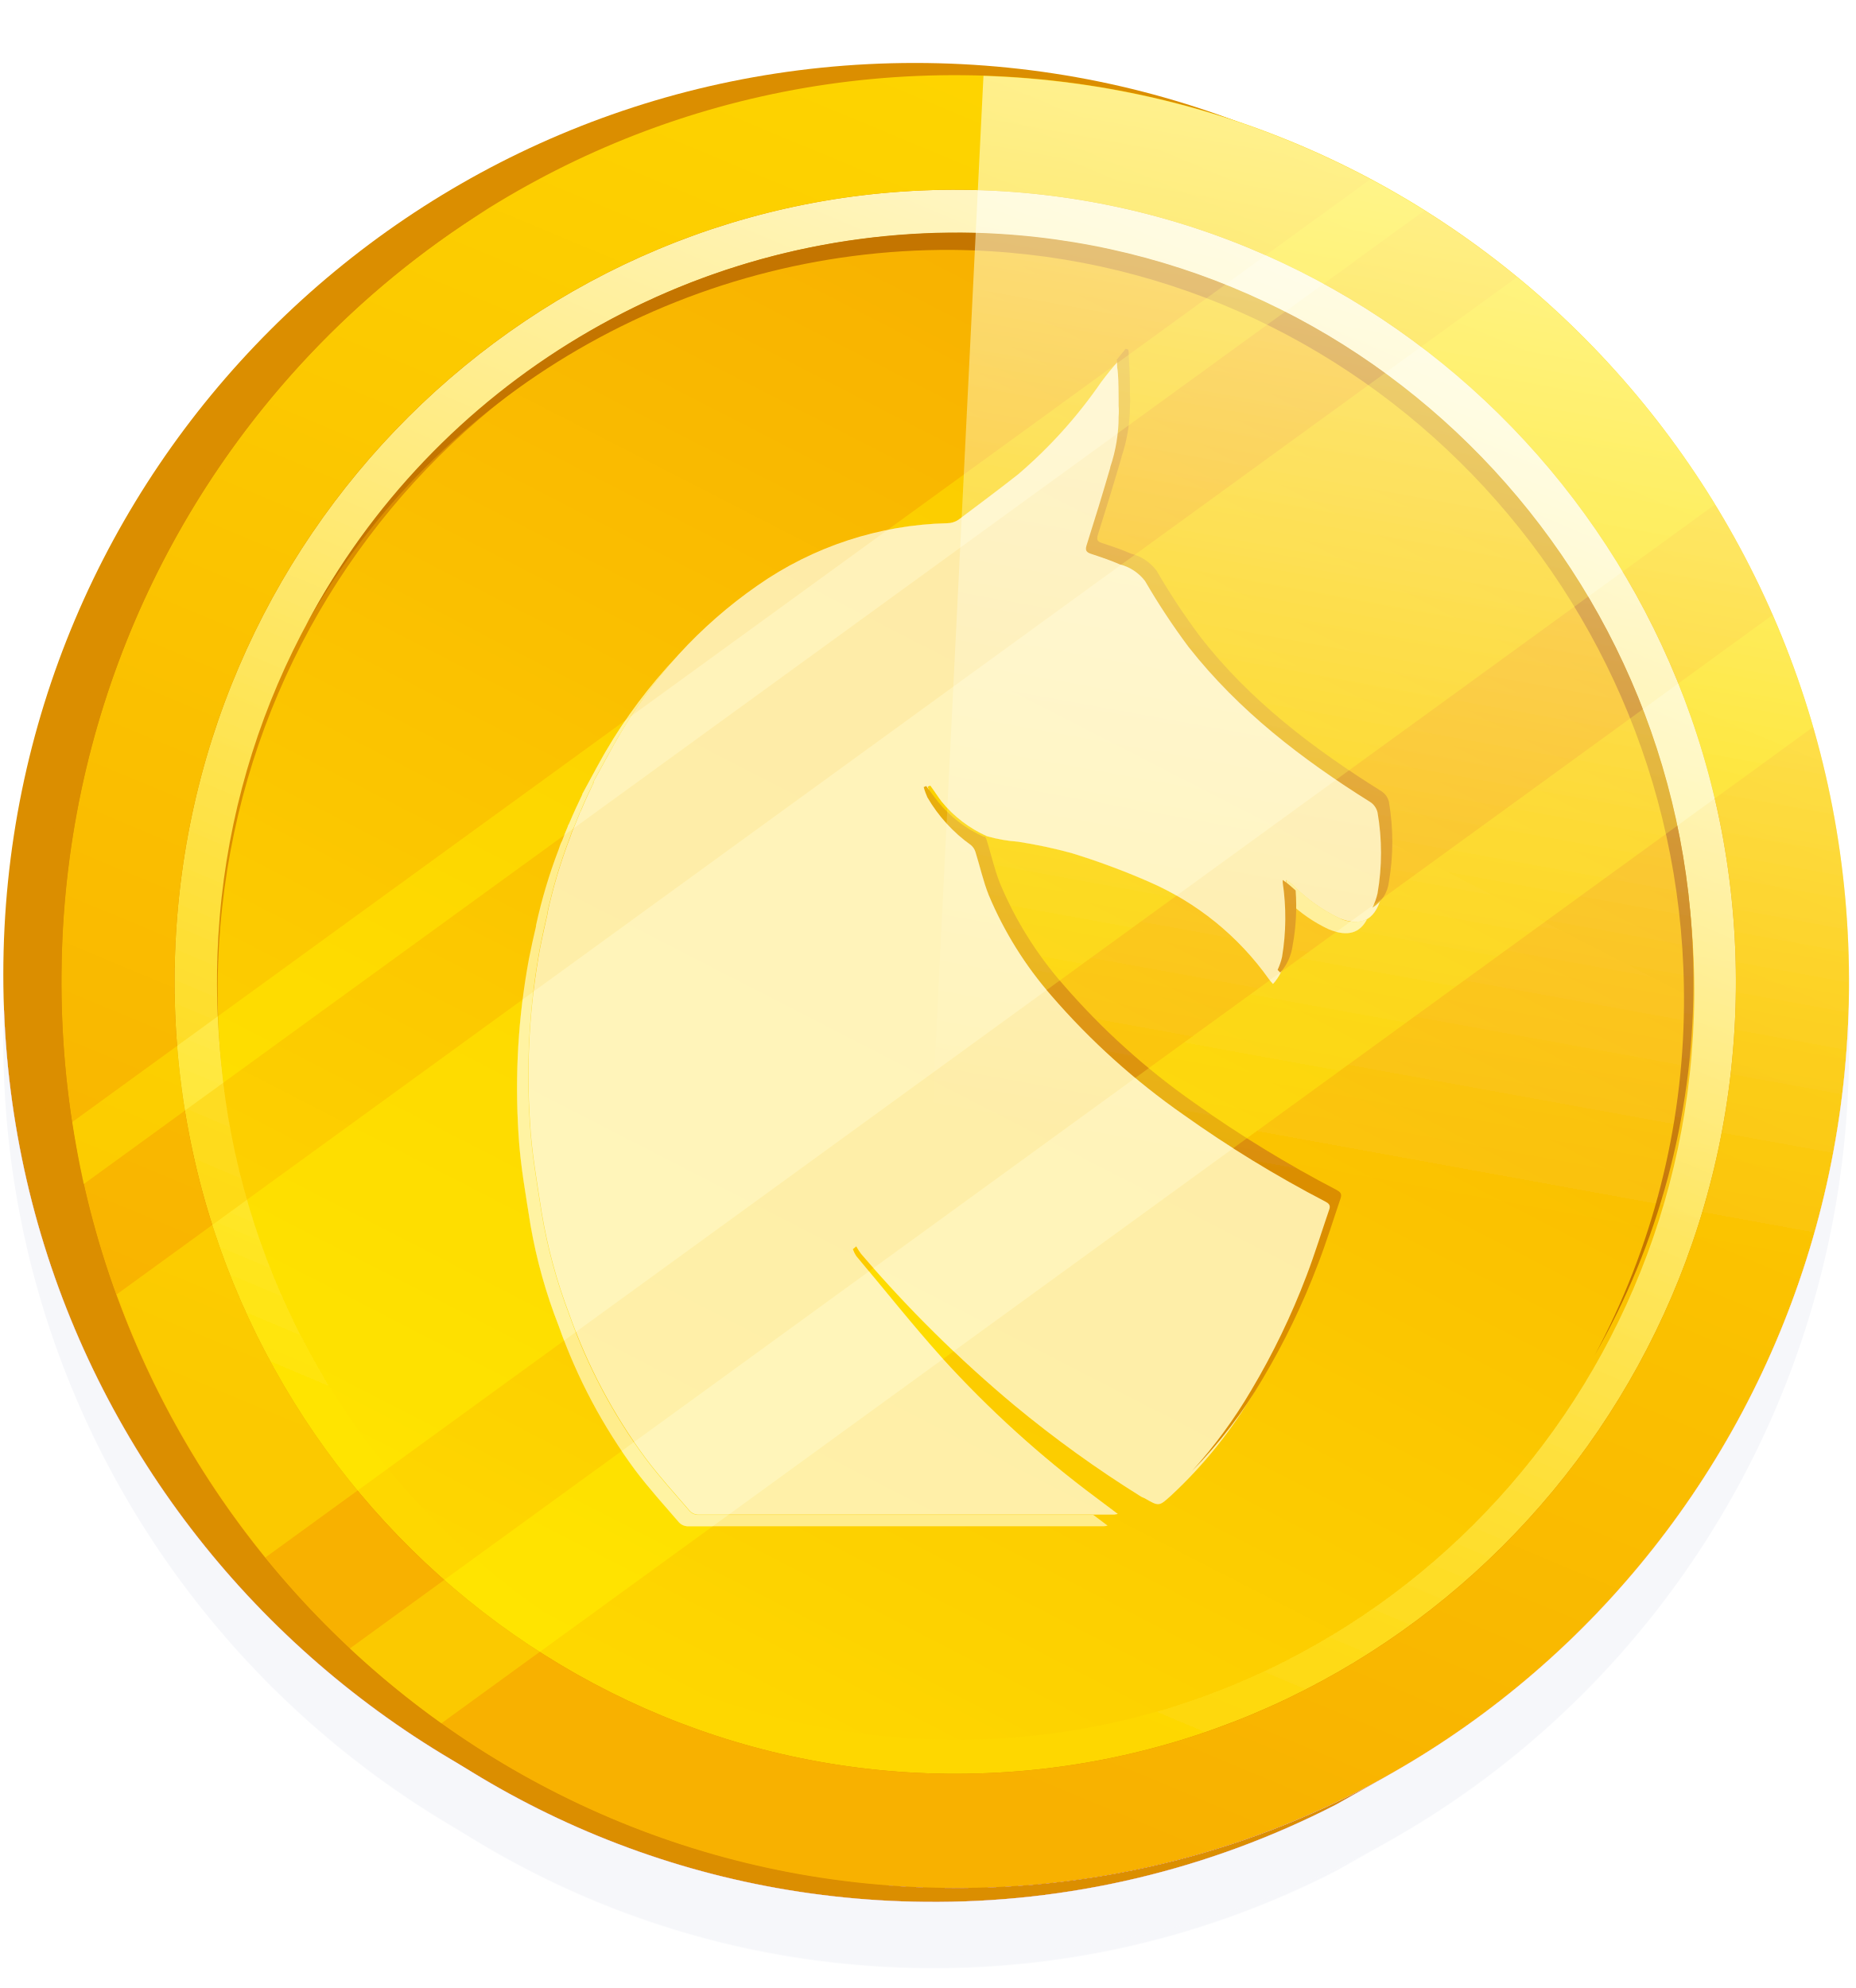
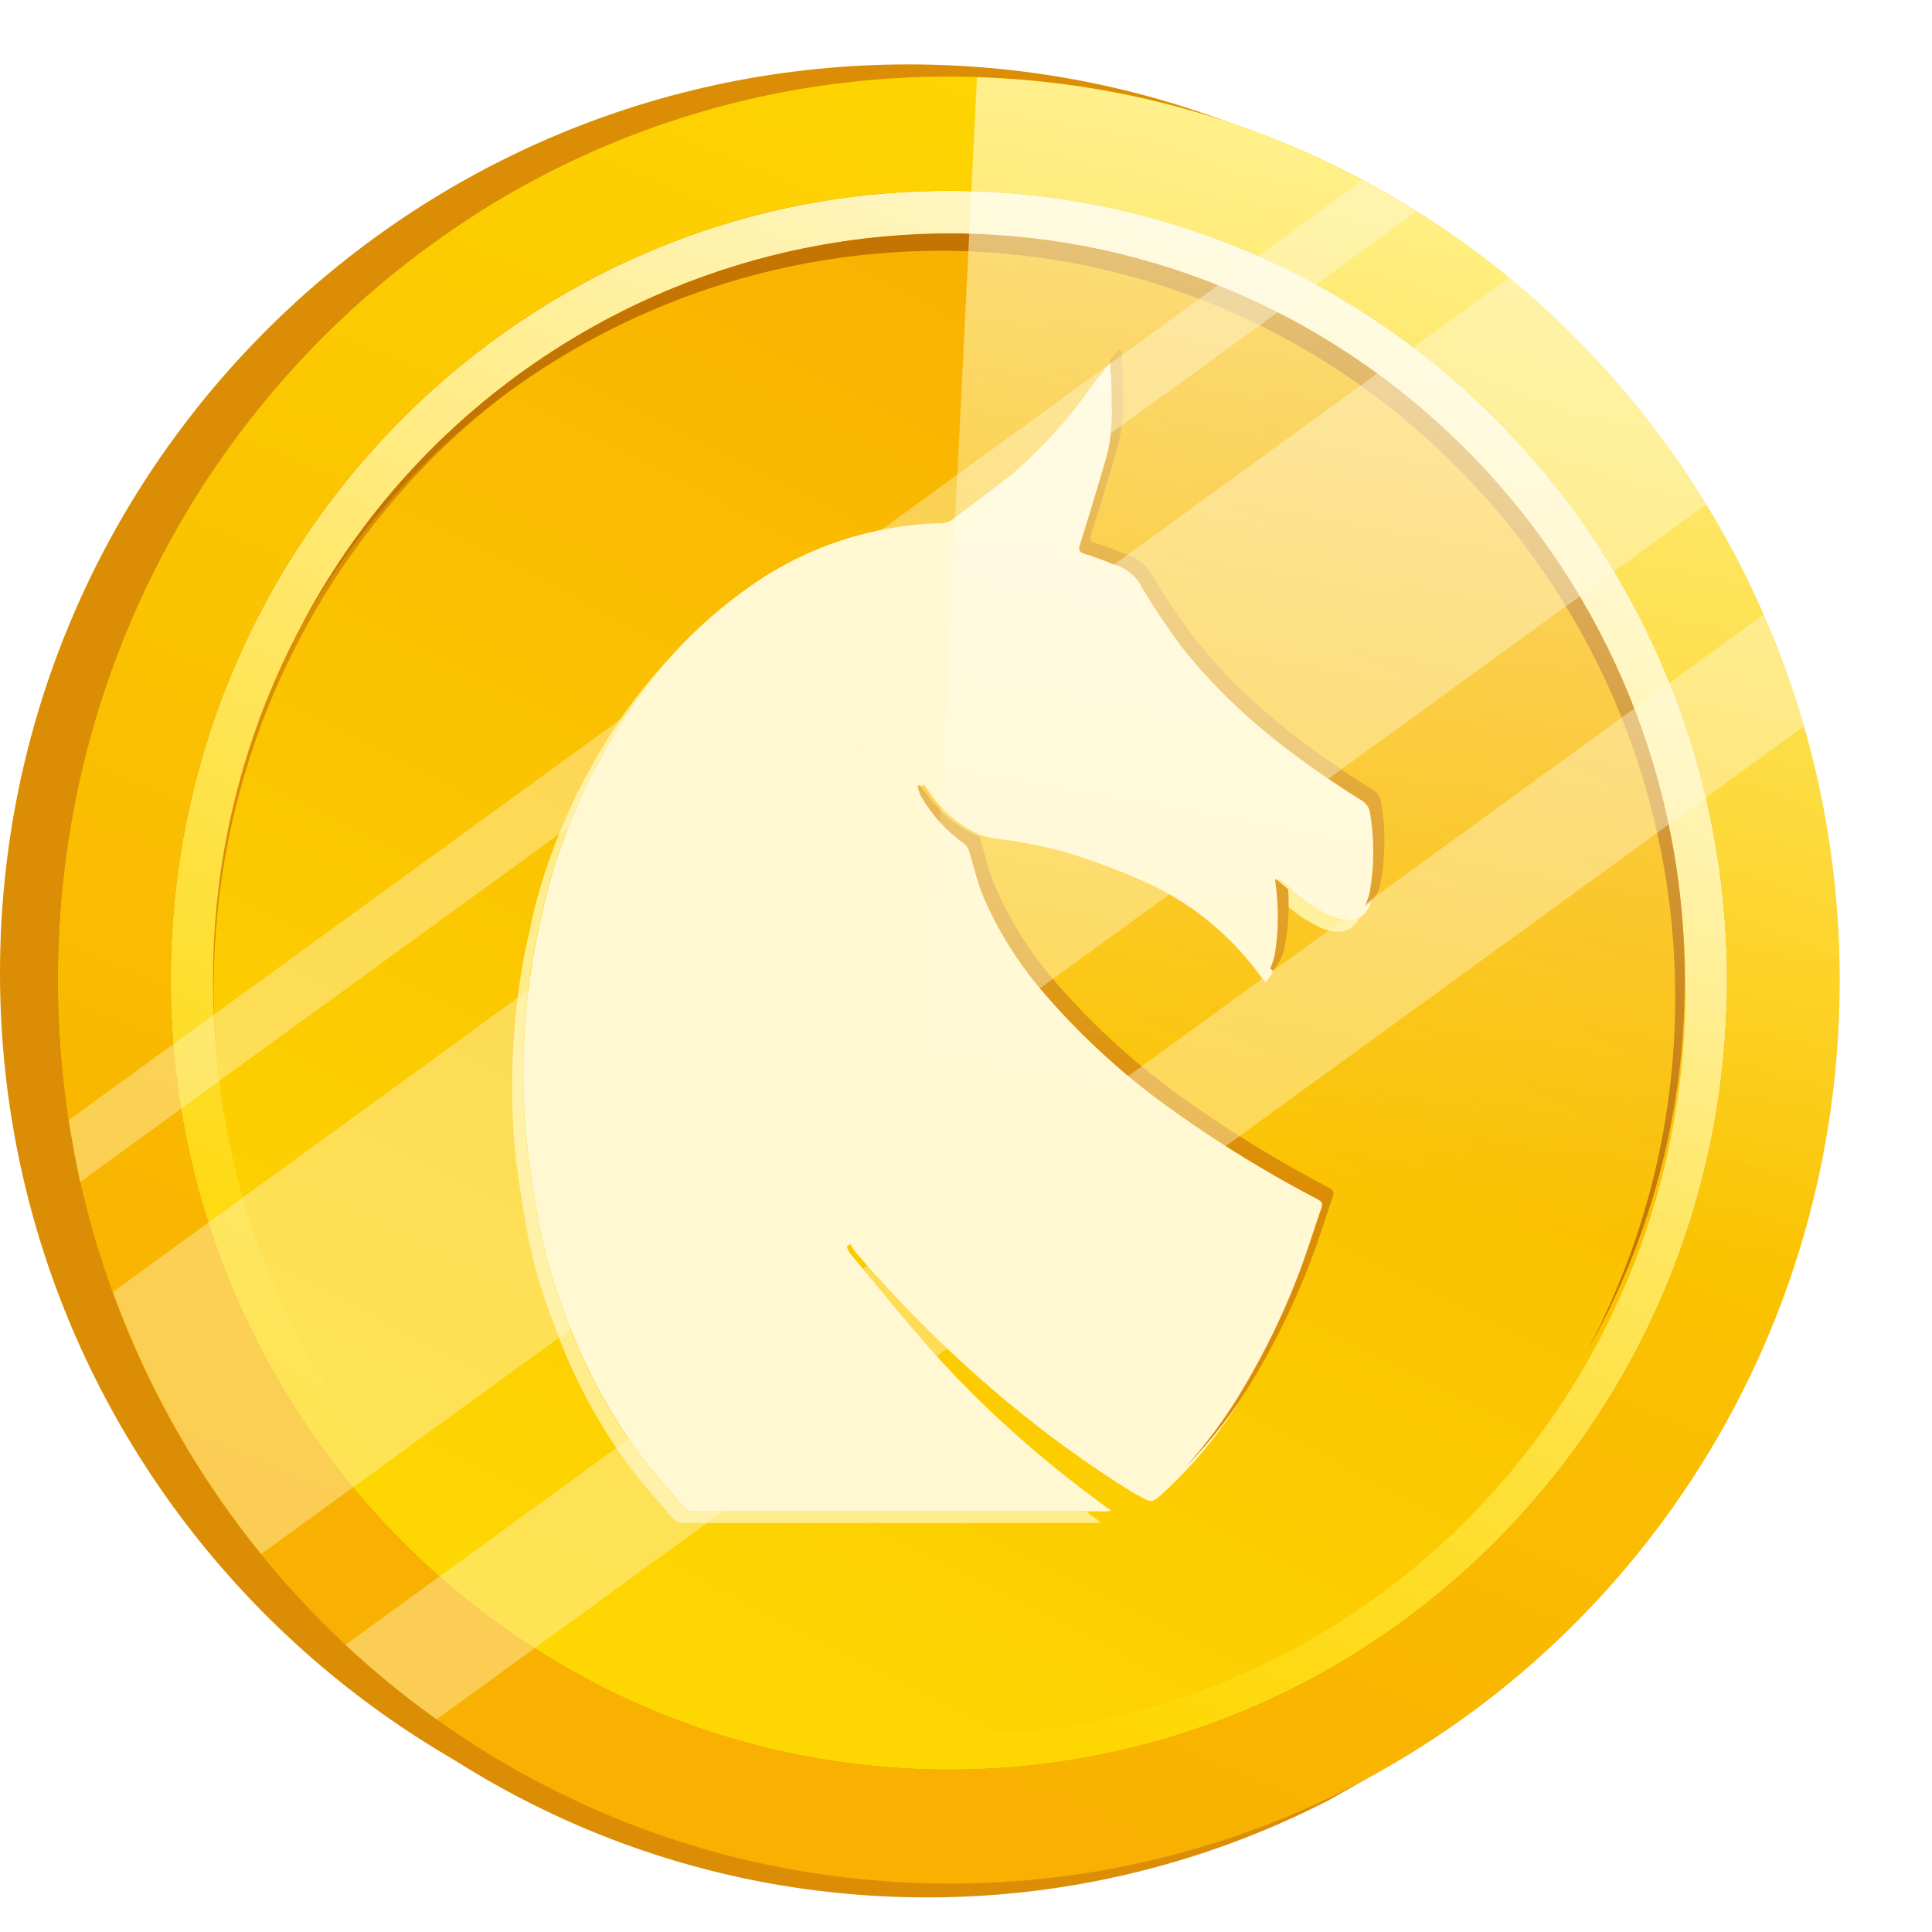
- <svg xmlns="http://www.w3.org/2000/svg" width="28px" height="30px" viewBox="0 0 28 30" version="1.1">
+ <svg xmlns="http://www.w3.org/2000/svg" width="15px" height="15px" viewBox="0 0 15 15" version="1.1">
  <defs>
-     <filter x="-3.8%" y="-10.5%" width="107.6%" height="123.3%" filterUnits="objectBoundingBox" id="filter-1">
-       <feOffset dx="0" dy="1" in="SourceAlpha" result="shadowOffsetOuter1" />
-       <feColorMatrix values="0 0 0 0 0.918   0 0 0 0 0.929   0 0 0 0 0.953  0 0 0 1 0" type="matrix" in="shadowOffsetOuter1" result="shadowMatrixOuter1" />
-       <feMerge>
-         <feMergeNode in="shadowMatrixOuter1" />
-         <feMergeNode in="SourceGraphic" />
-       </feMerge>
-     </filter>
-     <linearGradient x1="71.359%" y1="-0.065%" x2="31.621%" y2="94.186%" id="linearGradient-2">
+     <linearGradient x1="71.359%" y1="-0.065%" x2="31.621%" y2="94.186%" id="linearGradient-1">
      <stop stop-color="#FFF8D2" offset="0%" />
      <stop stop-color="#FED702" offset="92%" />
    </linearGradient>
-     <linearGradient x1="70.656%" y1="0.904%" x2="31.511%" y2="94.936%" id="linearGradient-3">
+     <linearGradient x1="70.656%" y1="0.904%" x2="31.511%" y2="94.936%" id="linearGradient-2">
      <stop stop-color="#FED702" offset="0%" />
      <stop stop-color="#F8B100" offset="92%" />
    </linearGradient>
-     <linearGradient x1="26.849%" y1="95.507%" x2="77.57%" y2="-3.189%" id="linearGradient-4">
+     <linearGradient x1="26.849%" y1="95.507%" x2="77.57%" y2="-3.189%" id="linearGradient-3">
      <stop stop-color="#FED702" offset="0%" />
      <stop stop-color="#F8B100" offset="88%" />
    </linearGradient>
-     <linearGradient x1="56.584%" y1="-25.634%" x2="48.225%" y2="61.578%" id="linearGradient-5">
+     <linearGradient x1="56.584%" y1="-25.634%" x2="48.225%" y2="61.578%" id="linearGradient-4">
      <stop stop-color="#FFF8D2" offset="0%" />
      <stop stop-color="#FFF8D2" stop-opacity="0" offset="100%" />
    </linearGradient>
  </defs>
  <g id="Web" stroke="none" stroke-width="1" fill="none" fill-rule="evenodd">
-     <g id="Chess-Web-Board" transform="translate(-821, -211)">
-       <g id="Betting-Copy-3" transform="translate(762, 206)">
-         <g id="Betting-Copy" filter="url(#filter-1)">
-           <g id="Group-7">
-             <g id="Group-5" transform="translate(37.05, 5.95)">
-               <g id="kali-coinldpi-copy-6" transform="translate(22, 0)">
-                 <circle id="Oval" fill="#DB8E05" cx="13.756" cy="13.756" r="13.756" />
-                 <path d="M14.471,1.914 C20.972,1.976 26.205,7.389 26.145,13.978 C26.085,20.568 20.755,25.878 14.257,25.817 C7.76,25.755 2.525,20.342 2.585,13.753 C2.645,7.163 7.977,1.853 14.471,1.914 Z M14.262,25.167 C20.406,25.225 25.451,20.206 25.505,13.972 C25.56,7.738 20.611,2.623 14.466,2.566 C8.321,2.51 3.281,7.527 3.225,13.758 C3.168,19.988 8.121,25.107 14.262,25.167 L14.262,25.167 Z" id="Shape" fill="url(#linearGradient-2)" fill-rule="nonzero" />
-                 <path d="M14.488,0.185 C21.937,0.257 27.921,6.438 27.852,13.996 C27.784,21.554 21.694,27.618 14.24,27.546 C6.786,27.474 0.809,21.292 0.878,13.736 C0.946,6.179 7.04,0.113 14.488,0.185 Z M14.257,25.817 C20.758,25.878 26.085,20.568 26.145,13.978 C26.205,7.389 20.968,1.976 14.471,1.914 C7.974,1.853 2.645,7.161 2.585,13.753 C2.525,20.344 7.762,25.753 14.257,25.817 L14.257,25.817 Z" id="Shape" fill="url(#linearGradient-3)" fill-rule="nonzero" />
-                 <path d="M25.517,14.11 C25.572,7.876 20.621,2.759 14.476,2.7 C8.331,2.64 3.291,7.661 3.235,13.896 C3.179,20.132 8.131,25.244 14.273,25.303 C20.414,25.363 25.461,20.341 25.517,14.11 Z" id="Path" fill="url(#linearGradient-4)" />
-                 <path d="M14.322,2.821 C20.466,2.879 25.418,7.998 25.362,14.23 C25.347,16.071 24.885,17.88 24.015,19.502 C24.978,17.816 25.491,15.91 25.505,13.968 C25.562,7.736 20.611,2.619 14.466,2.559 C10.322,2.535 6.509,4.816 4.571,8.478 C6.554,4.963 10.286,2.797 14.322,2.821 Z" id="Path" fill="#C47400" />
-                 <path d="M0.878,13.736 C0.906,9.046 3.33,4.696 7.303,2.205 C3.138,4.651 0.568,9.11 0.539,13.941 C0.472,21.495 6.455,27.678 13.903,27.75 C16.063,27.774 18.196,27.269 20.117,26.28 L20.917,25.829 C18.882,26.976 16.581,27.566 14.245,27.539 C6.793,27.474 0.809,21.292 0.878,13.736 Z" id="Path" fill="#DB8E05" />
-                 <g id="Group" opacity="0.8" transform="translate(7.869387, 4.447914)" fill="#FFF8D2">
-                   <path d="M8.697,0.37 C8.342,0.886 7.92,1.355 7.443,1.762 C7.147,1.995 6.846,2.219 6.544,2.446 C6.493,2.48 6.433,2.498 6.372,2.498 C5.346,2.523 4.35,2.85 3.509,3.439 C2.636,4.046 1.912,4.841 1.387,5.765 L1.387,5.765 C1.387,5.765 1.336,5.851 1.256,6 C1.175,6.148 1.109,6.27 1.032,6.408 L1.042,6.408 C0.979,6.54 0.91,6.687 0.842,6.85 C0.831,6.863 0.824,6.879 0.821,6.896 C0.792,6.964 0.763,7.036 0.734,7.108 C0.725,7.126 0.717,7.145 0.71,7.165 L0.686,7.235 C0.542,7.608 0.427,7.992 0.342,8.383 C0.342,8.383 0.342,8.393 0.342,8.398 C0.303,8.569 0.267,8.728 0.234,8.894 C0.073,9.765 0.021,10.652 0.079,11.535 C0.104,11.996 0.188,12.454 0.258,12.913 C0.346,13.434 0.485,13.945 0.674,14.439 C0.949,15.217 1.338,15.95 1.829,16.613 C2.036,16.887 2.267,17.142 2.491,17.402 C2.522,17.436 2.565,17.456 2.611,17.458 L8.896,17.458 C8.914,17.456 8.932,17.453 8.949,17.448 L8.62,17.201 C7.78,16.576 7.003,15.871 6.299,15.096 C5.851,14.598 5.433,14.069 5.002,13.556 C4.981,13.524 4.964,13.489 4.951,13.453 L5.002,13.41 C5.024,13.451 5.048,13.489 5.076,13.525 C5.781,14.349 6.553,15.112 7.385,15.807 C7.991,16.309 8.63,16.77 9.298,17.186 C9.317,17.198 9.337,17.203 9.356,17.213 C9.57,17.337 9.57,17.337 9.755,17.169 C10.254,16.706 10.681,16.171 11.022,15.581 C11.351,15.028 11.632,14.447 11.861,13.845 C11.987,13.517 12.09,13.18 12.203,12.848 C12.223,12.786 12.203,12.759 12.141,12.731 C11.398,12.343 10.683,11.906 9.999,11.421 C9.265,10.906 8.596,10.303 8.01,9.625 C7.613,9.173 7.293,8.66 7.062,8.105 C6.978,7.895 6.93,7.673 6.862,7.455 C6.85,7.416 6.827,7.38 6.795,7.353 C6.526,7.161 6.301,6.914 6.136,6.627 C6.114,6.577 6.095,6.526 6.08,6.473 L6.119,6.456 C6.179,6.537 6.236,6.627 6.29,6.698 C6.474,6.923 6.709,7.102 6.975,7.221 C7.127,7.264 7.282,7.292 7.44,7.303 C7.712,7.345 7.982,7.402 8.247,7.474 C8.642,7.595 9.03,7.739 9.409,7.904 C10.139,8.219 10.769,8.729 11.229,9.378 C11.249,9.403 11.269,9.427 11.291,9.45 C11.394,9.337 11.459,9.195 11.479,9.043 C11.54,8.672 11.543,8.293 11.489,7.921 C11.488,7.908 11.488,7.894 11.489,7.881 C11.525,7.909 11.556,7.929 11.585,7.953 C11.788,8.16 12.024,8.33 12.285,8.456 C12.663,8.61 12.853,8.448 12.935,8.093 C13.004,7.689 13.004,7.276 12.935,6.872 C12.919,6.806 12.879,6.749 12.822,6.713 C11.796,6.071 10.832,5.344 10.085,4.378 C9.84,4.059 9.614,3.726 9.409,3.38 C9.314,3.255 9.18,3.167 9.028,3.129 C8.884,3.066 8.733,3.016 8.584,2.966 C8.519,2.944 8.504,2.919 8.526,2.845 C8.659,2.455 8.782,2.064 8.896,1.671 C8.896,1.671 8.896,1.671 8.896,1.663 C8.982,1.416 9.025,1.156 9.024,0.895 C9.029,0.842 9.029,0.79 9.024,0.737 C9.024,0.698 9.024,0.66 9.024,0.623 C9.024,0.399 9.01,0.228 9.007,0.2 C9.004,0.173 9.007,0.098 9.007,0.048 L8.964,0.038 C8.87,0.149 8.781,0.257 8.697,0.37 Z" id="Path" />
-                 </g>
-                 <path d="M20.159,12.904 C19.899,12.778 19.662,12.608 19.46,12.401 C19.431,12.377 19.4,12.357 19.364,12.329 C19.362,12.342 19.362,12.356 19.364,12.369 C19.376,12.463 19.384,12.557 19.391,12.651 C19.57,12.826 19.777,12.969 20.004,13.075 C20.296,13.193 20.474,13.123 20.578,12.923 C20.443,12.98 20.289,12.973 20.159,12.904 L20.159,12.904 Z" id="Path" fill="#FFED8C" />
-                 <path d="M10.477,21.911 C10.431,21.909 10.388,21.889 10.357,21.855 C10.133,21.595 9.902,21.341 9.695,21.066 C9.204,20.403 8.815,19.67 8.54,18.892 C8.351,18.398 8.212,17.887 8.124,17.366 C8.054,16.907 7.97,16.449 7.945,15.989 C7.887,15.104 7.939,14.215 8.1,13.344 C8.133,13.173 8.169,13.012 8.208,12.848 C8.208,12.848 8.208,12.839 8.208,12.832 C8.293,12.443 8.407,12.06 8.55,11.688 L8.574,11.618 C8.581,11.598 8.589,11.579 8.598,11.561 C8.627,11.489 8.656,11.417 8.685,11.349 C8.688,11.332 8.695,11.316 8.706,11.303 C8.774,11.132 8.843,10.993 8.906,10.861 L8.896,10.861 C8.973,10.723 9.045,10.586 9.12,10.453 C9.195,10.319 9.252,10.218 9.252,10.218 L9.252,10.218 C9.512,9.771 9.816,9.35 10.16,8.963 C9.75,9.396 9.391,9.874 9.091,10.389 L9.091,10.389 C9.091,10.389 9.04,10.475 8.959,10.624 C8.879,10.773 8.812,10.894 8.737,11.033 L8.737,11.041 C8.673,11.173 8.605,11.32 8.537,11.482 C8.526,11.496 8.519,11.512 8.516,11.529 C8.487,11.597 8.458,11.669 8.431,11.741 C8.421,11.759 8.412,11.778 8.405,11.797 L8.381,11.867 C8.238,12.24 8.124,12.622 8.039,13.012 C8.039,13.012 8.039,13.022 8.039,13.027 C7.999,13.198 7.963,13.357 7.931,13.523 C7.77,14.394 7.718,15.281 7.775,16.165 C7.801,16.625 7.885,17.083 7.957,17.542 C8.047,18.062 8.19,18.571 8.383,19.063 C8.657,19.841 9.046,20.574 9.537,21.237 C9.744,21.511 9.975,21.766 10.199,22.026 C10.231,22.059 10.274,22.079 10.319,22.082 L16.611,22.082 C16.629,22.08 16.647,22.077 16.664,22.072 L16.449,21.911 L10.477,21.911 Z" id="Path" fill="#FFED8C" />
-                 <path d="M19.23,13.686 L19.27,13.727 C19.371,13.613 19.436,13.471 19.456,13.32 C19.507,13.046 19.522,12.766 19.502,12.488 L19.403,12.401 C19.376,12.377 19.343,12.357 19.307,12.329 C19.307,12.353 19.307,12.362 19.307,12.369 C19.362,12.741 19.359,13.12 19.297,13.491 C19.282,13.558 19.259,13.623 19.23,13.686 Z" id="Path" fill="#DB8E05" />
-                 <path d="M20.122,17.008 C19.378,16.621 18.663,16.183 17.98,15.698 C17.244,15.184 16.576,14.58 15.989,13.901 C15.593,13.449 15.273,12.936 15.041,12.382 C14.957,12.172 14.909,11.949 14.841,11.732 C14.835,11.712 14.827,11.693 14.815,11.676 L14.793,11.676 C14.526,11.558 14.292,11.378 14.108,11.152 C14.045,11.075 13.987,10.991 13.927,10.911 L13.889,10.928 C13.903,10.981 13.922,11.032 13.944,11.082 C14.11,11.367 14.334,11.613 14.603,11.804 C14.634,11.831 14.658,11.867 14.67,11.907 C14.738,12.124 14.786,12.346 14.87,12.557 C15.102,13.111 15.422,13.624 15.817,14.076 C16.404,14.755 17.073,15.358 17.809,15.872 C18.492,16.358 19.207,16.796 19.951,17.183 C20.002,17.21 20.031,17.237 20.01,17.299 C19.896,17.631 19.793,17.968 19.668,18.296 C19.44,18.898 19.16,19.479 18.83,20.033 C18.575,20.468 18.276,20.875 17.937,21.249 C18.348,20.833 18.706,20.367 19.001,19.862 C19.331,19.308 19.611,18.727 19.839,18.125 C19.966,17.797 20.069,17.46 20.182,17.128 C20.202,17.063 20.173,17.036 20.122,17.008 Z" id="Path" fill="#DB8E05" />
-                 <path d="M20.909,11.149 C20.894,11.083 20.853,11.026 20.796,10.99 C19.769,10.348 18.808,9.621 18.059,8.655 C17.82,8.335 17.6,8.002 17.4,7.657 C17.305,7.533 17.171,7.444 17.02,7.406 C16.875,7.342 16.726,7.293 16.575,7.243 C16.51,7.221 16.495,7.195 16.517,7.122 C16.64,6.732 16.76,6.341 16.875,5.948 C16.875,5.948 16.875,5.948 16.875,5.94 C16.959,5.692 17.002,5.433 17.001,5.172 C17.006,5.119 17.006,5.067 17.001,5.014 C17.001,4.975 17.001,4.937 17.001,4.9 C17.001,4.675 16.988,4.504 16.986,4.477 C16.984,4.45 16.986,4.374 16.977,4.325 L16.936,4.314 L16.796,4.486 L16.806,4.486 C16.806,4.535 16.806,4.586 16.815,4.638 C16.823,4.689 16.829,4.836 16.83,5.06 C16.83,5.098 16.83,5.136 16.83,5.175 C16.835,5.227 16.835,5.28 16.83,5.332 C16.831,5.594 16.788,5.853 16.704,6.1 C16.704,6.1 16.704,6.1 16.704,6.109 C16.59,6.5 16.47,6.891 16.346,7.283 C16.324,7.356 16.346,7.382 16.404,7.404 C16.555,7.454 16.704,7.503 16.849,7.567 C17,7.605 17.134,7.694 17.229,7.818 C17.429,8.163 17.649,8.496 17.887,8.815 C18.644,9.777 19.598,10.509 20.625,11.151 C20.682,11.187 20.722,11.244 20.738,11.31 C20.808,11.714 20.808,12.127 20.738,12.531 C20.721,12.606 20.695,12.678 20.661,12.747 C20.799,12.663 20.89,12.52 20.909,12.36 C20.978,11.959 20.978,11.55 20.909,11.149 L20.909,11.149 Z" id="Path" fill="#DB8E05" />
-                 <g id="Group" opacity="0.7" style="mix-blend-mode: soft-light;" transform="translate(1.026442, 1.710736)" fill="#FFF8D2">
-                   <path d="M26.284,8.311 C26.117,7.734 25.912,7.17 25.671,6.621 L4.203,22.216 C4.638,22.622 5.099,22.999 5.584,23.345 L26.284,8.311 Z" id="Path" />
-                   <path d="M24.806,4.951 C24.009,3.648 23,2.488 21.82,1.519 L0.684,16.873 C1.205,18.312 1.964,19.654 2.929,20.842 L24.806,4.951 Z" id="Path" />
-                   <path d="M0.015,14.271 C0.063,14.587 0.12,14.899 0.186,15.208 L20.424,0.513 C20.158,0.342 19.884,0.192 19.605,0.043 L0.015,14.271 Z" id="Path" />
-                 </g>
-                 <path d="M27.852,13.996 C27.919,6.54 22.098,0.429 14.791,0.195 L13.443,27.512 C13.706,27.531 13.973,27.543 14.24,27.546 C21.69,27.618 27.784,21.555 27.852,13.996 Z" id="Path" fill="url(#linearGradient-5)" style="mix-blend-mode: screen;" />
-               </g>
-             </g>
+     <g id="Chess-Web-Challenge" transform="translate(-888, -510)">
+       <g id="Group-41" transform="translate(355, 330)">
+         <g id="Group-34" transform="translate(533, 176.5)">
+           <g id="Group-6" transform="translate(0, 4)">
+             <circle id="Oval" fill="#DB8E05" cx="7.054" cy="7.054" r="7.054" />
+             <path d="M7.421,0.982 C10.755,1.013 13.438,3.789 13.408,7.168 C13.377,10.548 10.643,13.271 7.311,13.239 C3.979,13.208 1.295,10.432 1.326,7.053 C1.356,3.673 4.091,0.95 7.421,0.982 Z M7.314,12.906 C10.464,12.936 13.052,10.362 13.08,7.165 C13.108,3.968 10.57,1.345 7.418,1.316 C4.267,1.287 1.683,3.86 1.654,7.055 C1.625,10.25 4.165,12.875 7.314,12.906 L7.314,12.906 Z" id="Shape" fill="url(#linearGradient-1)" fill-rule="nonzero" />
+             <path d="M7.43,0.095 C11.25,0.132 14.318,3.301 14.283,7.177 C14.248,11.053 11.125,14.163 7.303,14.126 C3.48,14.089 0.415,10.919 0.45,7.044 C0.485,3.169 3.61,0.058 7.43,0.095 Z M7.311,13.239 C10.645,13.271 13.377,10.548 13.408,7.168 C13.438,3.789 10.753,1.013 7.421,0.982 C4.089,0.95 1.356,3.672 1.326,7.053 C1.295,10.433 3.98,13.207 7.311,13.239 L7.311,13.239 Z" id="Shape" fill="url(#linearGradient-2)" fill-rule="nonzero" />
+             <path d="M13.086,7.236 C13.114,4.039 10.575,1.415 7.424,1.384 C4.272,1.354 1.688,3.929 1.659,7.126 C1.63,10.324 4.17,12.945 7.319,12.976 C10.469,13.007 13.057,10.431 13.086,7.236 Z" id="Path" fill="url(#linearGradient-3)" />
+             <path d="M7.345,1.447 C10.495,1.476 13.035,4.101 13.006,7.297 C12.999,8.241 12.762,9.169 12.316,10.001 C12.809,9.136 13.072,8.159 13.08,7.163 C13.109,3.967 10.57,1.343 7.418,1.312 C5.294,1.3 3.338,2.47 2.344,4.348 C3.361,2.545 5.275,1.434 7.345,1.447 Z" id="Path" fill="#C47400" />
+             <path d="M0.45,7.044 C0.465,4.639 1.708,2.408 3.745,1.131 C1.609,2.385 0.291,4.672 0.276,7.149 C0.242,11.023 3.31,14.194 7.13,14.231 C8.237,14.243 9.331,13.984 10.316,13.477 L10.727,13.245 C9.683,13.834 8.503,14.136 7.305,14.123 C3.484,14.089 0.415,10.919 0.45,7.044 Z" id="Path" fill="#DB8E05" />
+             <path d="M8.496,2.47 C8.314,2.736 8.097,2.976 7.853,3.185 C7.701,3.304 7.547,3.419 7.391,3.536 C7.365,3.553 7.335,3.562 7.304,3.562 C6.777,3.575 6.266,3.743 5.835,4.044 C5.388,4.356 5.016,4.763 4.747,5.237 L4.747,5.237 C4.747,5.237 4.721,5.281 4.68,5.358 C4.638,5.434 4.604,5.496 4.565,5.567 L4.57,5.567 C4.537,5.635 4.502,5.71 4.467,5.794 C4.462,5.801 4.458,5.809 4.457,5.817 C4.442,5.852 4.427,5.889 4.412,5.926 C4.407,5.936 4.403,5.945 4.4,5.955 L4.387,5.991 C4.314,6.183 4.255,6.379 4.211,6.58 C4.211,6.58 4.211,6.585 4.211,6.588 C4.191,6.675 4.172,6.757 4.156,6.842 C4.073,7.289 4.046,7.744 4.076,8.197 C4.089,8.433 4.132,8.668 4.168,8.903 C4.213,9.17 4.284,9.432 4.381,9.685 C4.522,10.084 4.722,10.46 4.973,10.8 C5.08,10.941 5.198,11.072 5.313,11.205 C5.329,11.222 5.351,11.233 5.374,11.234 L8.598,11.234 C8.607,11.233 8.616,11.231 8.625,11.229 L8.456,11.102 C8.026,10.781 7.627,10.42 7.266,10.022 C7.036,9.767 6.822,9.496 6.601,9.233 C6.59,9.216 6.581,9.199 6.574,9.18 L6.601,9.158 C6.612,9.179 6.624,9.198 6.639,9.217 C7,9.639 7.396,10.031 7.823,10.387 C8.134,10.645 8.461,10.881 8.804,11.094 C8.813,11.1 8.824,11.103 8.834,11.108 C8.943,11.172 8.943,11.172 9.038,11.086 C9.294,10.848 9.513,10.574 9.688,10.271 C9.857,9.988 10.001,9.69 10.118,9.381 C10.183,9.213 10.235,9.04 10.293,8.87 C10.304,8.838 10.293,8.824 10.262,8.81 C9.881,8.611 9.514,8.386 9.163,8.138 C8.787,7.874 8.444,7.565 8.143,7.217 C7.94,6.985 7.776,6.722 7.657,6.438 C7.614,6.33 7.59,6.216 7.554,6.104 C7.548,6.084 7.536,6.066 7.52,6.052 C7.382,5.953 7.267,5.826 7.182,5.68 C7.171,5.654 7.161,5.628 7.154,5.601 L7.174,5.592 C7.204,5.633 7.233,5.68 7.261,5.716 C7.356,5.831 7.476,5.923 7.612,5.984 C7.69,6.006 7.77,6.02 7.851,6.026 C7.99,6.048 8.129,6.077 8.265,6.114 C8.468,6.176 8.667,6.249 8.861,6.334 C9.235,6.496 9.558,6.758 9.794,7.09 C9.804,7.103 9.815,7.115 9.826,7.127 C9.878,7.069 9.912,6.996 9.922,6.918 C9.953,6.728 9.955,6.534 9.928,6.343 C9.927,6.336 9.927,6.329 9.928,6.323 C9.946,6.337 9.962,6.347 9.977,6.36 C10.08,6.466 10.202,6.553 10.335,6.617 C10.529,6.696 10.627,6.613 10.669,6.431 C10.704,6.224 10.704,6.012 10.669,5.805 C10.661,5.771 10.64,5.742 10.611,5.724 C10.085,5.395 9.591,5.022 9.207,4.526 C9.082,4.363 8.966,4.192 8.861,4.015 C8.812,3.95 8.743,3.905 8.665,3.886 C8.591,3.853 8.514,3.828 8.438,3.802 C8.405,3.791 8.397,3.778 8.408,3.74 C8.476,3.54 8.539,3.339 8.598,3.138 C8.598,3.138 8.598,3.138 8.598,3.134 C8.642,3.007 8.664,2.874 8.663,2.74 C8.666,2.713 8.666,2.686 8.663,2.659 C8.663,2.639 8.663,2.62 8.663,2.6 C8.663,2.485 8.656,2.398 8.655,2.384 C8.653,2.37 8.655,2.331 8.655,2.306 L8.633,2.3 C8.584,2.357 8.539,2.413 8.496,2.47 Z" id="Path" fill="#FFF8D2" />
+             <path d="M10.338,6.617 C10.204,6.553 10.083,6.466 9.979,6.36 C9.964,6.347 9.949,6.337 9.93,6.323 C9.929,6.329 9.929,6.336 9.93,6.343 C9.936,6.391 9.941,6.439 9.944,6.488 C10.036,6.577 10.142,6.651 10.258,6.705 C10.408,6.766 10.5,6.73 10.553,6.627 C10.484,6.657 10.405,6.653 10.338,6.617 L10.338,6.617 Z" id="Path" fill="#FFED8C" />
+             <path d="M5.373,11.236 C5.349,11.235 5.327,11.225 5.311,11.208 C5.196,11.074 5.078,10.944 4.972,10.803 C4.72,10.463 4.52,10.087 4.379,9.688 C4.283,9.435 4.211,9.173 4.166,8.905 C4.13,8.67 4.087,8.435 4.074,8.199 C4.044,7.746 4.071,7.29 4.154,6.843 C4.171,6.755 4.189,6.673 4.209,6.589 C4.209,6.589 4.209,6.584 4.209,6.581 C4.253,6.381 4.311,6.185 4.385,5.994 L4.397,5.958 C4.4,5.948 4.405,5.938 4.409,5.929 C4.424,5.892 4.439,5.855 4.454,5.82 C4.456,5.811 4.459,5.803 4.465,5.796 C4.5,5.709 4.535,5.638 4.567,5.57 L4.562,5.57 C4.601,5.499 4.638,5.429 4.677,5.36 C4.715,5.292 4.744,5.24 4.744,5.24 L4.744,5.24 C4.878,5.011 5.034,4.795 5.21,4.596 C5,4.818 4.816,5.064 4.662,5.328 L4.662,5.328 C4.662,5.328 4.636,5.372 4.594,5.448 C4.553,5.524 4.519,5.587 4.48,5.658 L4.48,5.662 C4.448,5.73 4.413,5.805 4.378,5.888 C4.372,5.895 4.369,5.904 4.367,5.912 C4.352,5.947 4.337,5.984 4.323,6.021 C4.318,6.03 4.314,6.04 4.31,6.05 L4.298,6.086 C4.225,6.277 4.166,6.473 4.122,6.673 C4.122,6.673 4.122,6.678 4.122,6.681 C4.102,6.768 4.084,6.85 4.067,6.935 C3.985,7.382 3.958,7.837 3.987,8.29 C4,8.526 4.043,8.761 4.08,8.996 C4.127,9.263 4.2,9.524 4.299,9.776 C4.44,10.175 4.639,10.551 4.891,10.891 C4.997,11.031 5.116,11.162 5.23,11.295 C5.247,11.312 5.268,11.323 5.292,11.324 L8.519,11.324 C8.528,11.323 8.537,11.321 8.546,11.319 L8.435,11.236 L5.373,11.236 Z" id="Path" fill="#FFED8C" />
+             <path d="M9.862,7.018 L9.882,7.039 C9.934,6.981 9.967,6.908 9.978,6.831 C10.003,6.69 10.011,6.547 10.001,6.404 L9.95,6.36 C9.936,6.347 9.92,6.337 9.901,6.323 C9.901,6.335 9.901,6.339 9.901,6.343 C9.929,6.534 9.928,6.728 9.896,6.918 C9.888,6.953 9.877,6.986 9.862,7.018 Z" id="Path" fill="#DB8E05" />
+             <path d="M10.319,8.722 C9.938,8.524 9.571,8.299 9.22,8.05 C8.843,7.786 8.5,7.477 8.199,7.129 C7.996,6.897 7.832,6.634 7.713,6.35 C7.67,6.242 7.646,6.128 7.611,6.017 C7.608,6.006 7.603,5.996 7.597,5.988 L7.586,5.988 C7.449,5.927 7.329,5.835 7.235,5.719 C7.203,5.68 7.173,5.637 7.142,5.595 L7.123,5.604 C7.13,5.631 7.139,5.658 7.151,5.683 C7.236,5.829 7.351,5.956 7.489,6.053 C7.505,6.067 7.517,6.086 7.523,6.106 C7.558,6.217 7.583,6.331 7.625,6.439 C7.745,6.724 7.909,6.987 8.112,7.218 C8.413,7.567 8.756,7.876 9.133,8.14 C9.483,8.389 9.85,8.613 10.231,8.812 C10.257,8.826 10.272,8.84 10.262,8.871 C10.203,9.041 10.15,9.214 10.086,9.383 C9.969,9.692 9.825,9.989 9.656,10.273 C9.526,10.496 9.372,10.705 9.198,10.897 C9.409,10.683 9.593,10.444 9.744,10.185 C9.913,9.902 10.057,9.604 10.174,9.295 C10.239,9.127 10.292,8.954 10.35,8.784 C10.36,8.75 10.345,8.736 10.319,8.722 Z" id="Path" fill="#DB8E05" />
+             <path d="M10.722,5.717 C10.715,5.684 10.694,5.654 10.664,5.636 C10.138,5.307 9.645,4.934 9.261,4.438 C9.138,4.274 9.026,4.104 8.923,3.927 C8.874,3.863 8.806,3.818 8.728,3.798 C8.654,3.765 8.577,3.74 8.5,3.714 C8.467,3.703 8.459,3.69 8.47,3.652 C8.534,3.452 8.595,3.252 8.654,3.05 C8.654,3.05 8.654,3.05 8.654,3.046 C8.697,2.919 8.719,2.786 8.719,2.652 C8.721,2.625 8.721,2.598 8.719,2.571 C8.719,2.551 8.719,2.532 8.719,2.513 C8.719,2.398 8.712,2.31 8.711,2.296 C8.71,2.282 8.711,2.243 8.706,2.218 L8.685,2.213 L8.613,2.3 L8.619,2.3 C8.619,2.326 8.619,2.352 8.623,2.378 C8.627,2.405 8.63,2.48 8.631,2.595 C8.631,2.614 8.631,2.634 8.631,2.654 C8.634,2.681 8.634,2.708 8.631,2.735 C8.631,2.869 8.609,3.002 8.566,3.128 C8.566,3.128 8.566,3.128 8.566,3.133 C8.507,3.333 8.446,3.534 8.383,3.735 C8.371,3.772 8.383,3.786 8.412,3.797 C8.49,3.822 8.566,3.848 8.641,3.88 C8.718,3.9 8.787,3.946 8.835,4.009 C8.938,4.186 9.051,4.357 9.173,4.521 C9.561,5.014 10.05,5.389 10.577,5.718 C10.606,5.737 10.627,5.766 10.635,5.8 C10.671,6.007 10.671,6.219 10.635,6.426 C10.626,6.465 10.613,6.502 10.595,6.537 C10.666,6.494 10.713,6.421 10.722,6.338 C10.758,6.133 10.758,5.923 10.722,5.717 L10.722,5.717 Z" id="Path" fill="#DB8E05" />
+             <path d="M14.005,5.139 C13.92,4.844 13.815,4.554 13.691,4.272 L2.682,12.27 C2.905,12.478 3.141,12.672 3.39,12.849 L14.005,5.139 Z" id="Path" fill="#FFF8D2" opacity="0.4" />
+             <path d="M13.247,3.416 C12.839,2.748 12.321,2.153 11.716,1.656 L0.877,9.53 C1.145,10.268 1.534,10.956 2.028,11.565 L13.247,3.416 Z" id="Path" fill="#FFF8D2" opacity="0.4" />
+             <path d="M0.534,8.196 C0.559,8.358 0.588,8.518 0.622,8.677 L11,1.14 C10.864,1.053 10.723,0.976 10.58,0.899 L0.534,8.196 Z" id="Path" fill="#FFF8D2" opacity="0.4" />
+             <path d="M14.283,7.177 C14.318,3.354 11.332,0.22 7.585,0.1 L6.894,14.109 C7.029,14.118 7.166,14.125 7.303,14.126 C11.123,14.163 14.248,11.054 14.283,7.177 Z" id="Path" fill="url(#linearGradient-4)" style="mix-blend-mode: screen;" />
          </g>
        </g>
      </g>
    </g>
  </g>
</svg>
